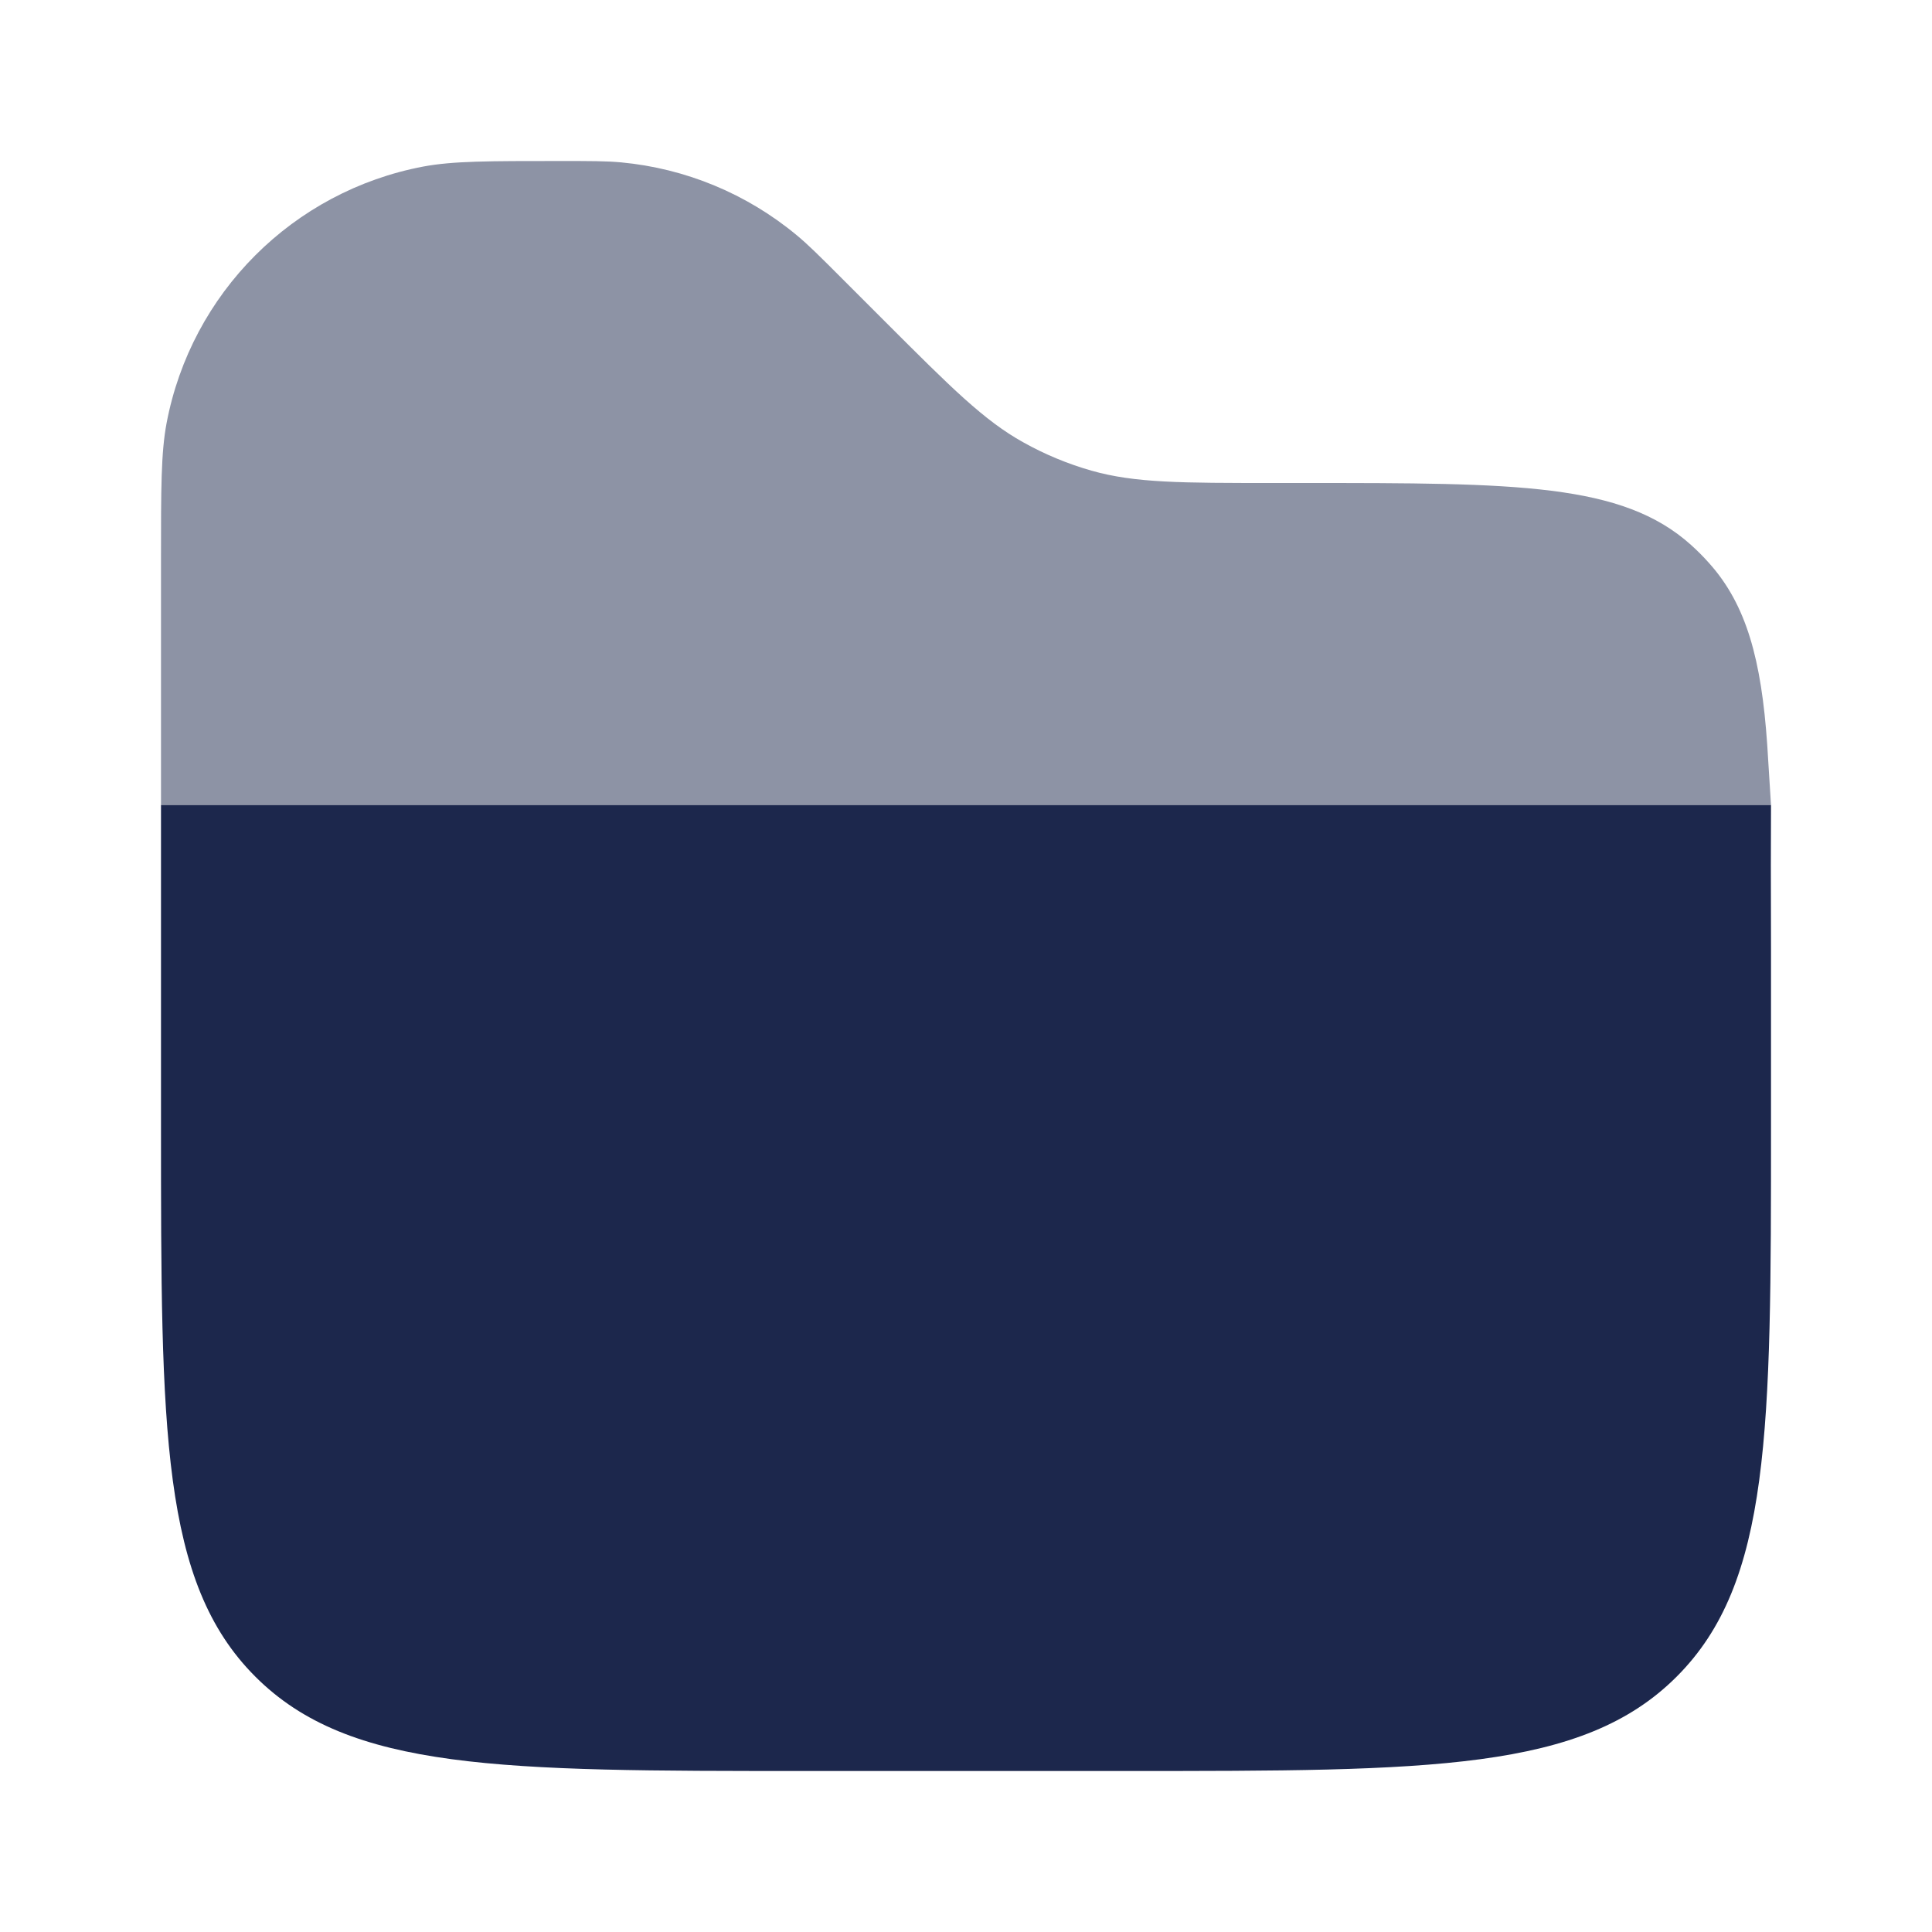
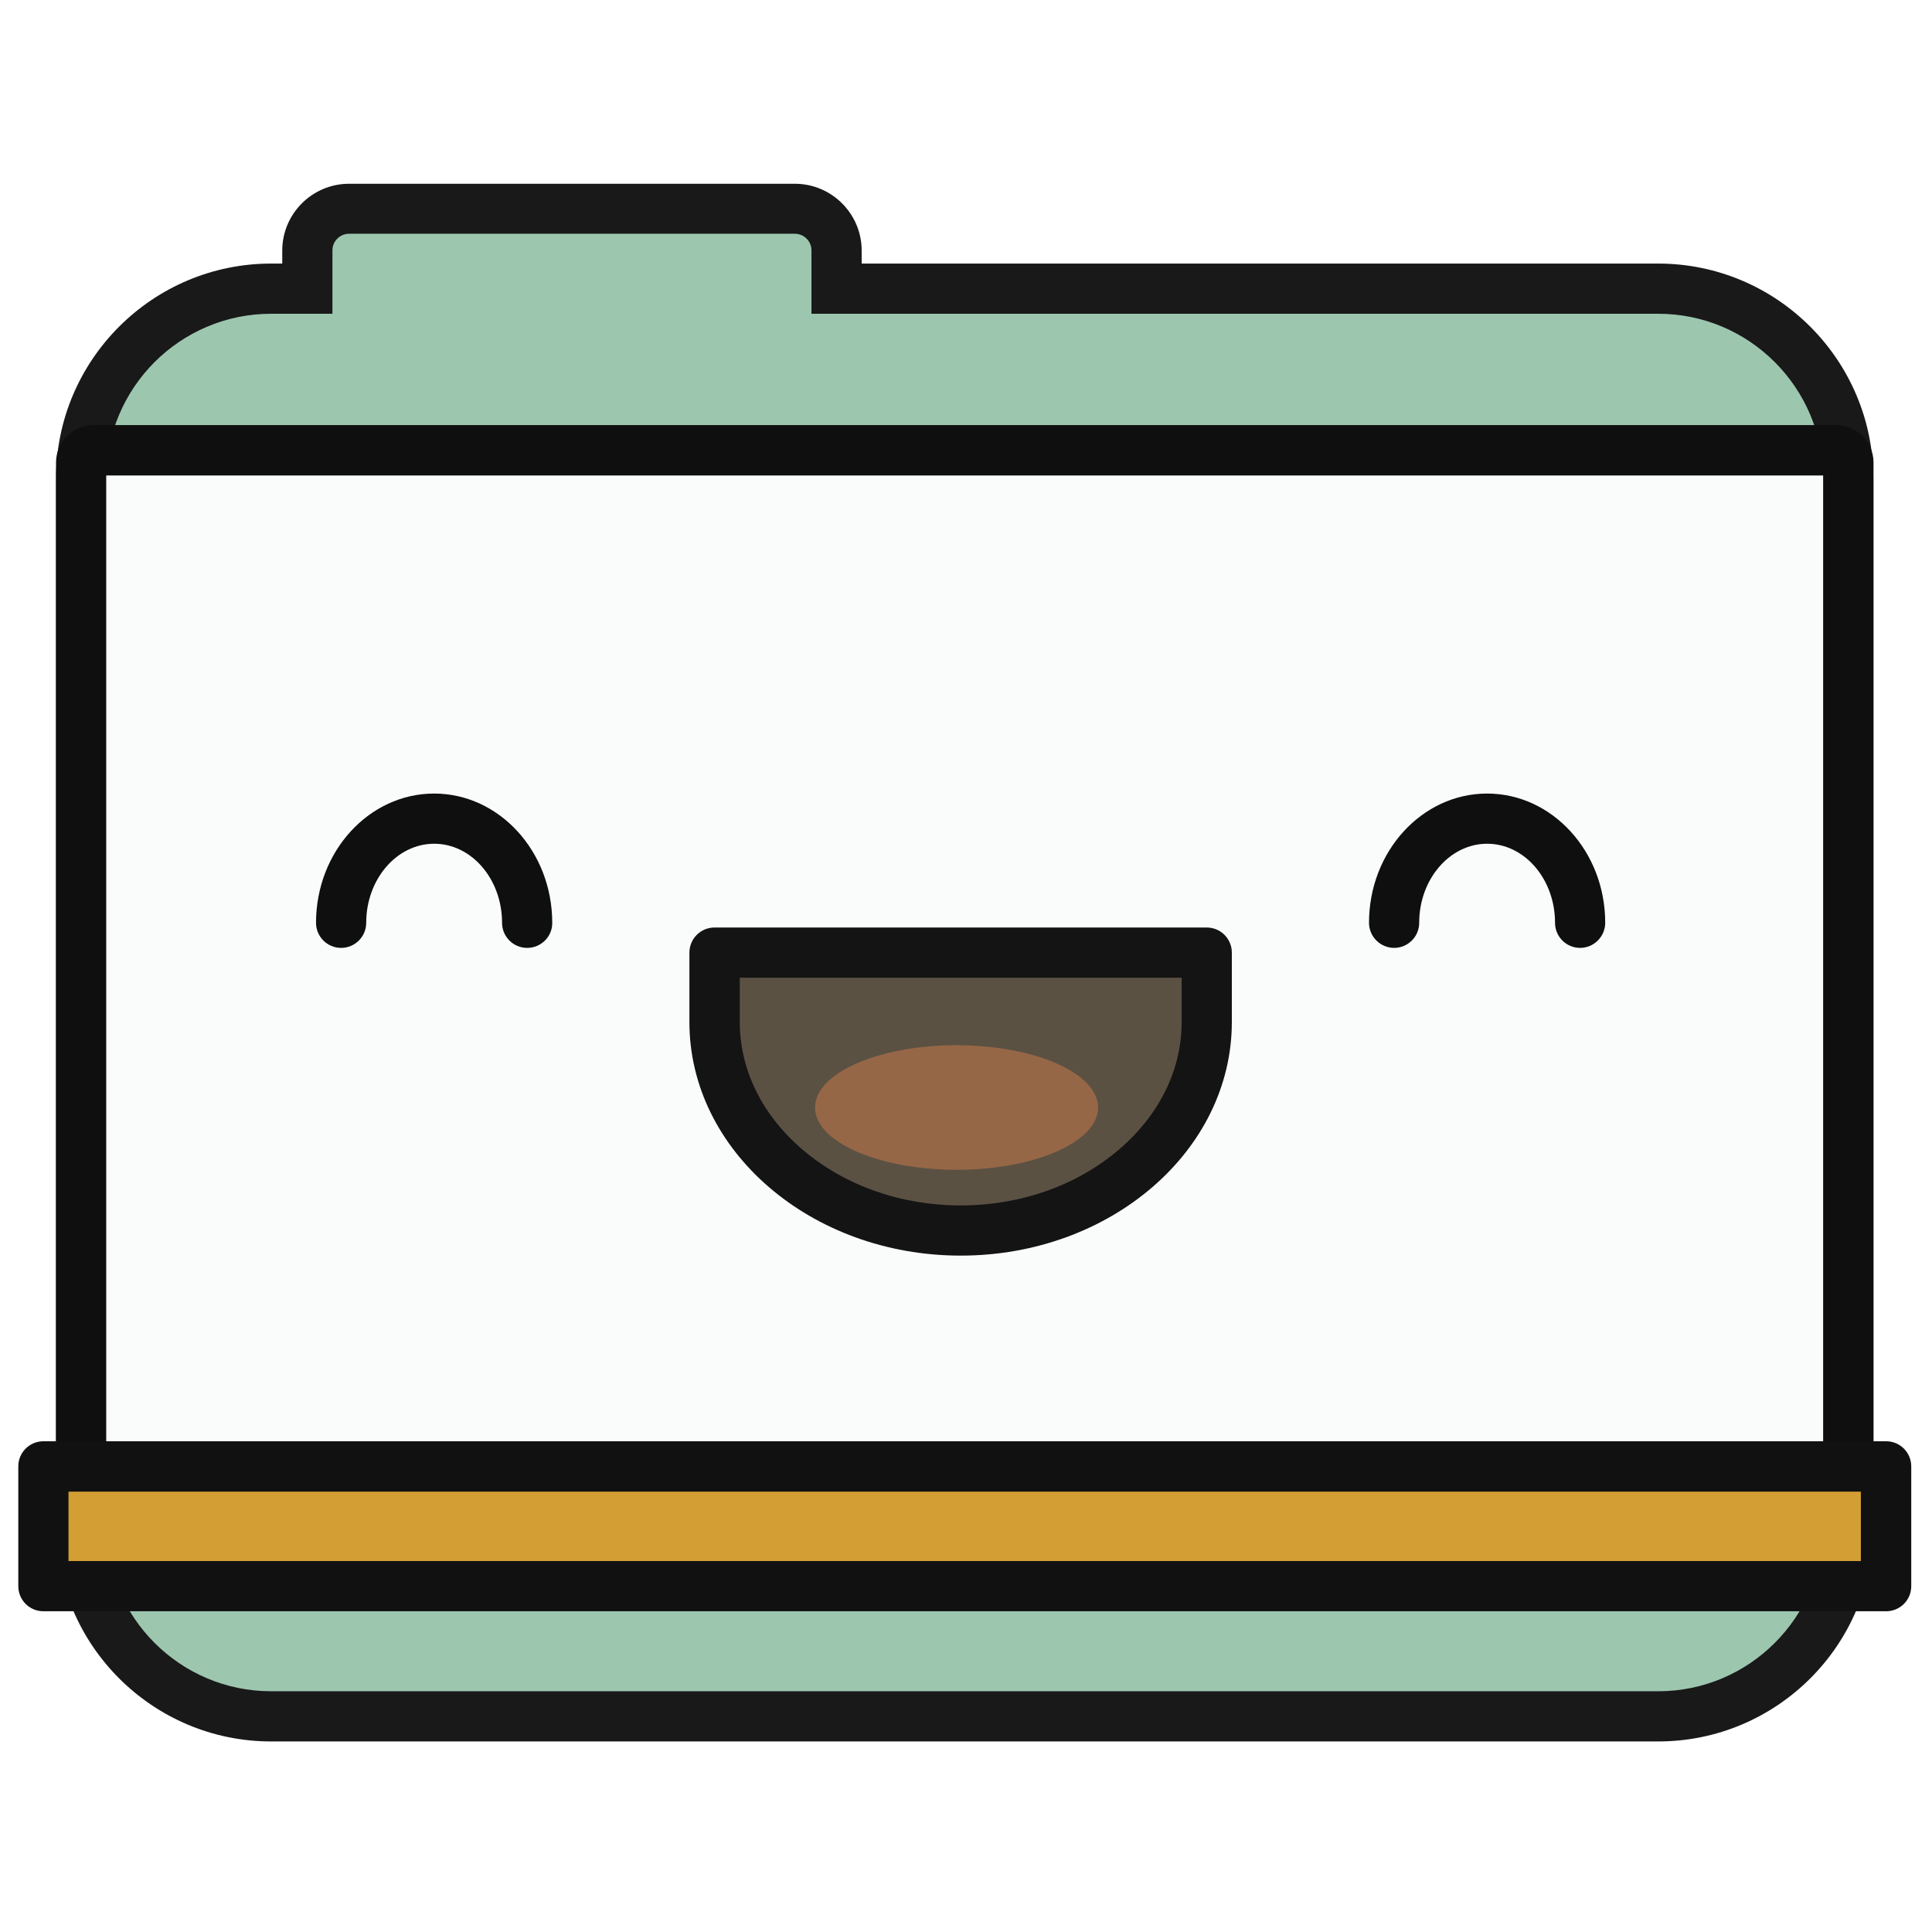
- <svg xmlns="http://www.w3.org/2000/svg" width="800px" height="800px" viewBox="0 0 24 24" fill="none">
-   <path d="M22 14V11.798C22 11.423 21.998 10.75 21.998 10.75L22 10H2V10.75V14C2 17.771 2 19.657 3.172 20.828C4.343 22 6.229 22 10 22H14C17.771 22 19.657 22 20.828 20.828C22 19.657 22 17.771 22 14Z" fill="#1C274C" />
-   <path opacity="0.5" d="M11 4L10.45 3.45C10.176 3.176 10.04 3.04 9.896 2.921C9.277 2.407 8.517 2.092 7.716 2.017C7.53 2 7.336 2 6.95 2C6.067 2 5.626 2 5.258 2.069C3.64 2.375 2.375 3.64 2.069 5.258C2 5.626 2 6.067 2 6.95V9.25V10H22L21.953 9.25C21.881 8.201 21.697 7.513 21.23 6.994C21.16 6.915 21.085 6.84 21.006 6.769C20.151 6 18.834 6 16.202 6H15.828C14.675 6 14.098 6 13.56 5.847C13.265 5.763 12.98 5.645 12.712 5.495C12.224 5.224 11.816 4.816 11 4Z" fill="#1C274C" />
+ <svg xmlns="http://www.w3.org/2000/svg" width="800px" height="800px" viewBox="0 0 1024 1024" class="icon" version="1.1">
+   <path d="M878.9 152.9H443.4v-20.2c0-12.2-9.9-22.1-22.1-22.1H185c-12.2 0-22.1 9.9-22.1 22.1v20.2h-19.2C88.1 152.9 43 198 43 253.7V809c0 55.6 45.1 100.7 100.7 100.7h735.2c55.6 0 100.7-45.1 100.7-100.7V253.7c0.1-55.7-45-100.8-100.7-100.8z" fill="#9DC6AF" />
+   <path d="M878.9 923H143.7c-62.9 0-114-51.2-114-114V253.7c0-62.9 51.2-114 114-114h5.9v-6.9c0-19.5 15.9-35.4 35.4-35.4h236.3c19.5 0 35.4 15.9 35.4 35.4v6.9h422.2c62.9 0 114 51.2 114 114V809c0.1 62.8-51.1 114-114 114zM143.7 166.3c-48.2 0-87.4 39.2-87.4 87.4V809c0 48.2 39.2 87.4 87.4 87.4h735.2c48.2 0 87.4-39.2 87.4-87.4V253.7c0-48.2-39.2-87.4-87.4-87.4H430.1v-33.6c0-4.8-3.9-8.8-8.8-8.8H185c-4.8 0-8.8 3.9-8.8 8.8v33.6h-32.5z" fill="#191919" />
+   <path d="M979.7 824H43V245c0-3.5 2.8-6.3 6.3-6.3h924c3.5 0 6.3 2.8 6.3 6.3v579z" fill="#FAFCFB" />
+   <path d="M979.7 837.3H43c-7.4 0-13.3-6-13.3-13.3V245.1c0-10.9 8.9-19.8 19.8-19.8h923.7c10.9 0 19.8 8.9 19.8 19.8V824c0 7.3-6 13.3-13.3 13.3zM56.3 810.6h910V252h-910v558.6z" fill="#0F0F0F" />
+   <path d="M23 777.2h976.7v63.5H23z" fill="#D39E33" />
+   <path d="M999.7 854H23c-7.4 0-13.3-6-13.3-13.3v-63.5c0-7.4 6-13.3 13.3-13.3h976.7c7.4 0 13.3 6 13.3 13.3v63.5c0 7.4-6 13.3-13.3 13.3zM36.3 827.4h950v-36.8h-950v36.8z" fill="#111111" />
+   <path d="M180.9 489c0-30.4 22.2-55.2 49.3-55.2 27.1 0 49.3 24.8 49.3 55.2" fill="#FAFCFB" />
+   <path d="M279.4 502.4c-7.4 0-13.3-6-13.3-13.3 0-23.1-16.1-41.9-36-41.9-19.8 0-36 18.8-36 41.9 0 7.4-6 13.3-13.3 13.3-7.4 0-13.3-6-13.3-13.3 0-37.8 28.1-68.5 62.6-68.5s62.6 30.7 62.6 68.5c0.1 7.3-5.9 13.3-13.3 13.3z" fill="#0F0F0F" />
+   <path d="M738.9 489c0-30.4 22.2-55.2 49.3-55.2 27.1 0 49.3 24.8 49.3 55.2" fill="#FAFCFB" />
+   <path d="M837.5 502.4c-7.4 0-13.3-6-13.3-13.3 0-23.1-16.1-41.9-36-41.9-19.8 0-36 18.8-36 41.9 0 7.4-6 13.3-13.3 13.3s-13.3-6-13.3-13.3c0-37.8 28.1-68.5 62.6-68.5s62.6 30.7 62.6 68.5c0 7.3-6 13.3-13.3 13.3z" fill="#0F0F0F" />
+   <path d="M378.7 541.7c0 60.8 58.7 110.5 130.4 110.5s130.4-49.7 130.4-110.5v-36.8H378.7v36.8z" fill="#5B5143" />
+   <path d="M509.2 665.5c-79.3 0-143.8-55.5-143.8-123.8v-36.8c0-7.4 6-13.3 13.3-13.3h260.9c7.4 0 13.3 6 13.3 13.3v36.8c0 68.3-64.4 123.8-143.7 123.8zM392.1 518.2v23.5c0 25.4 11.9 49.5 33.6 67.9 22.3 18.9 52 29.3 83.5 29.3s61.2-10.4 83.5-29.3c21.7-18.4 33.6-42.5 33.6-67.9v-23.5H392.1z" fill="#141414" />
+   <path d="M432 587a75 33 0 1 0 150 0 75 33 0 1 0-150 0Z" fill="#966747" />
</svg>
